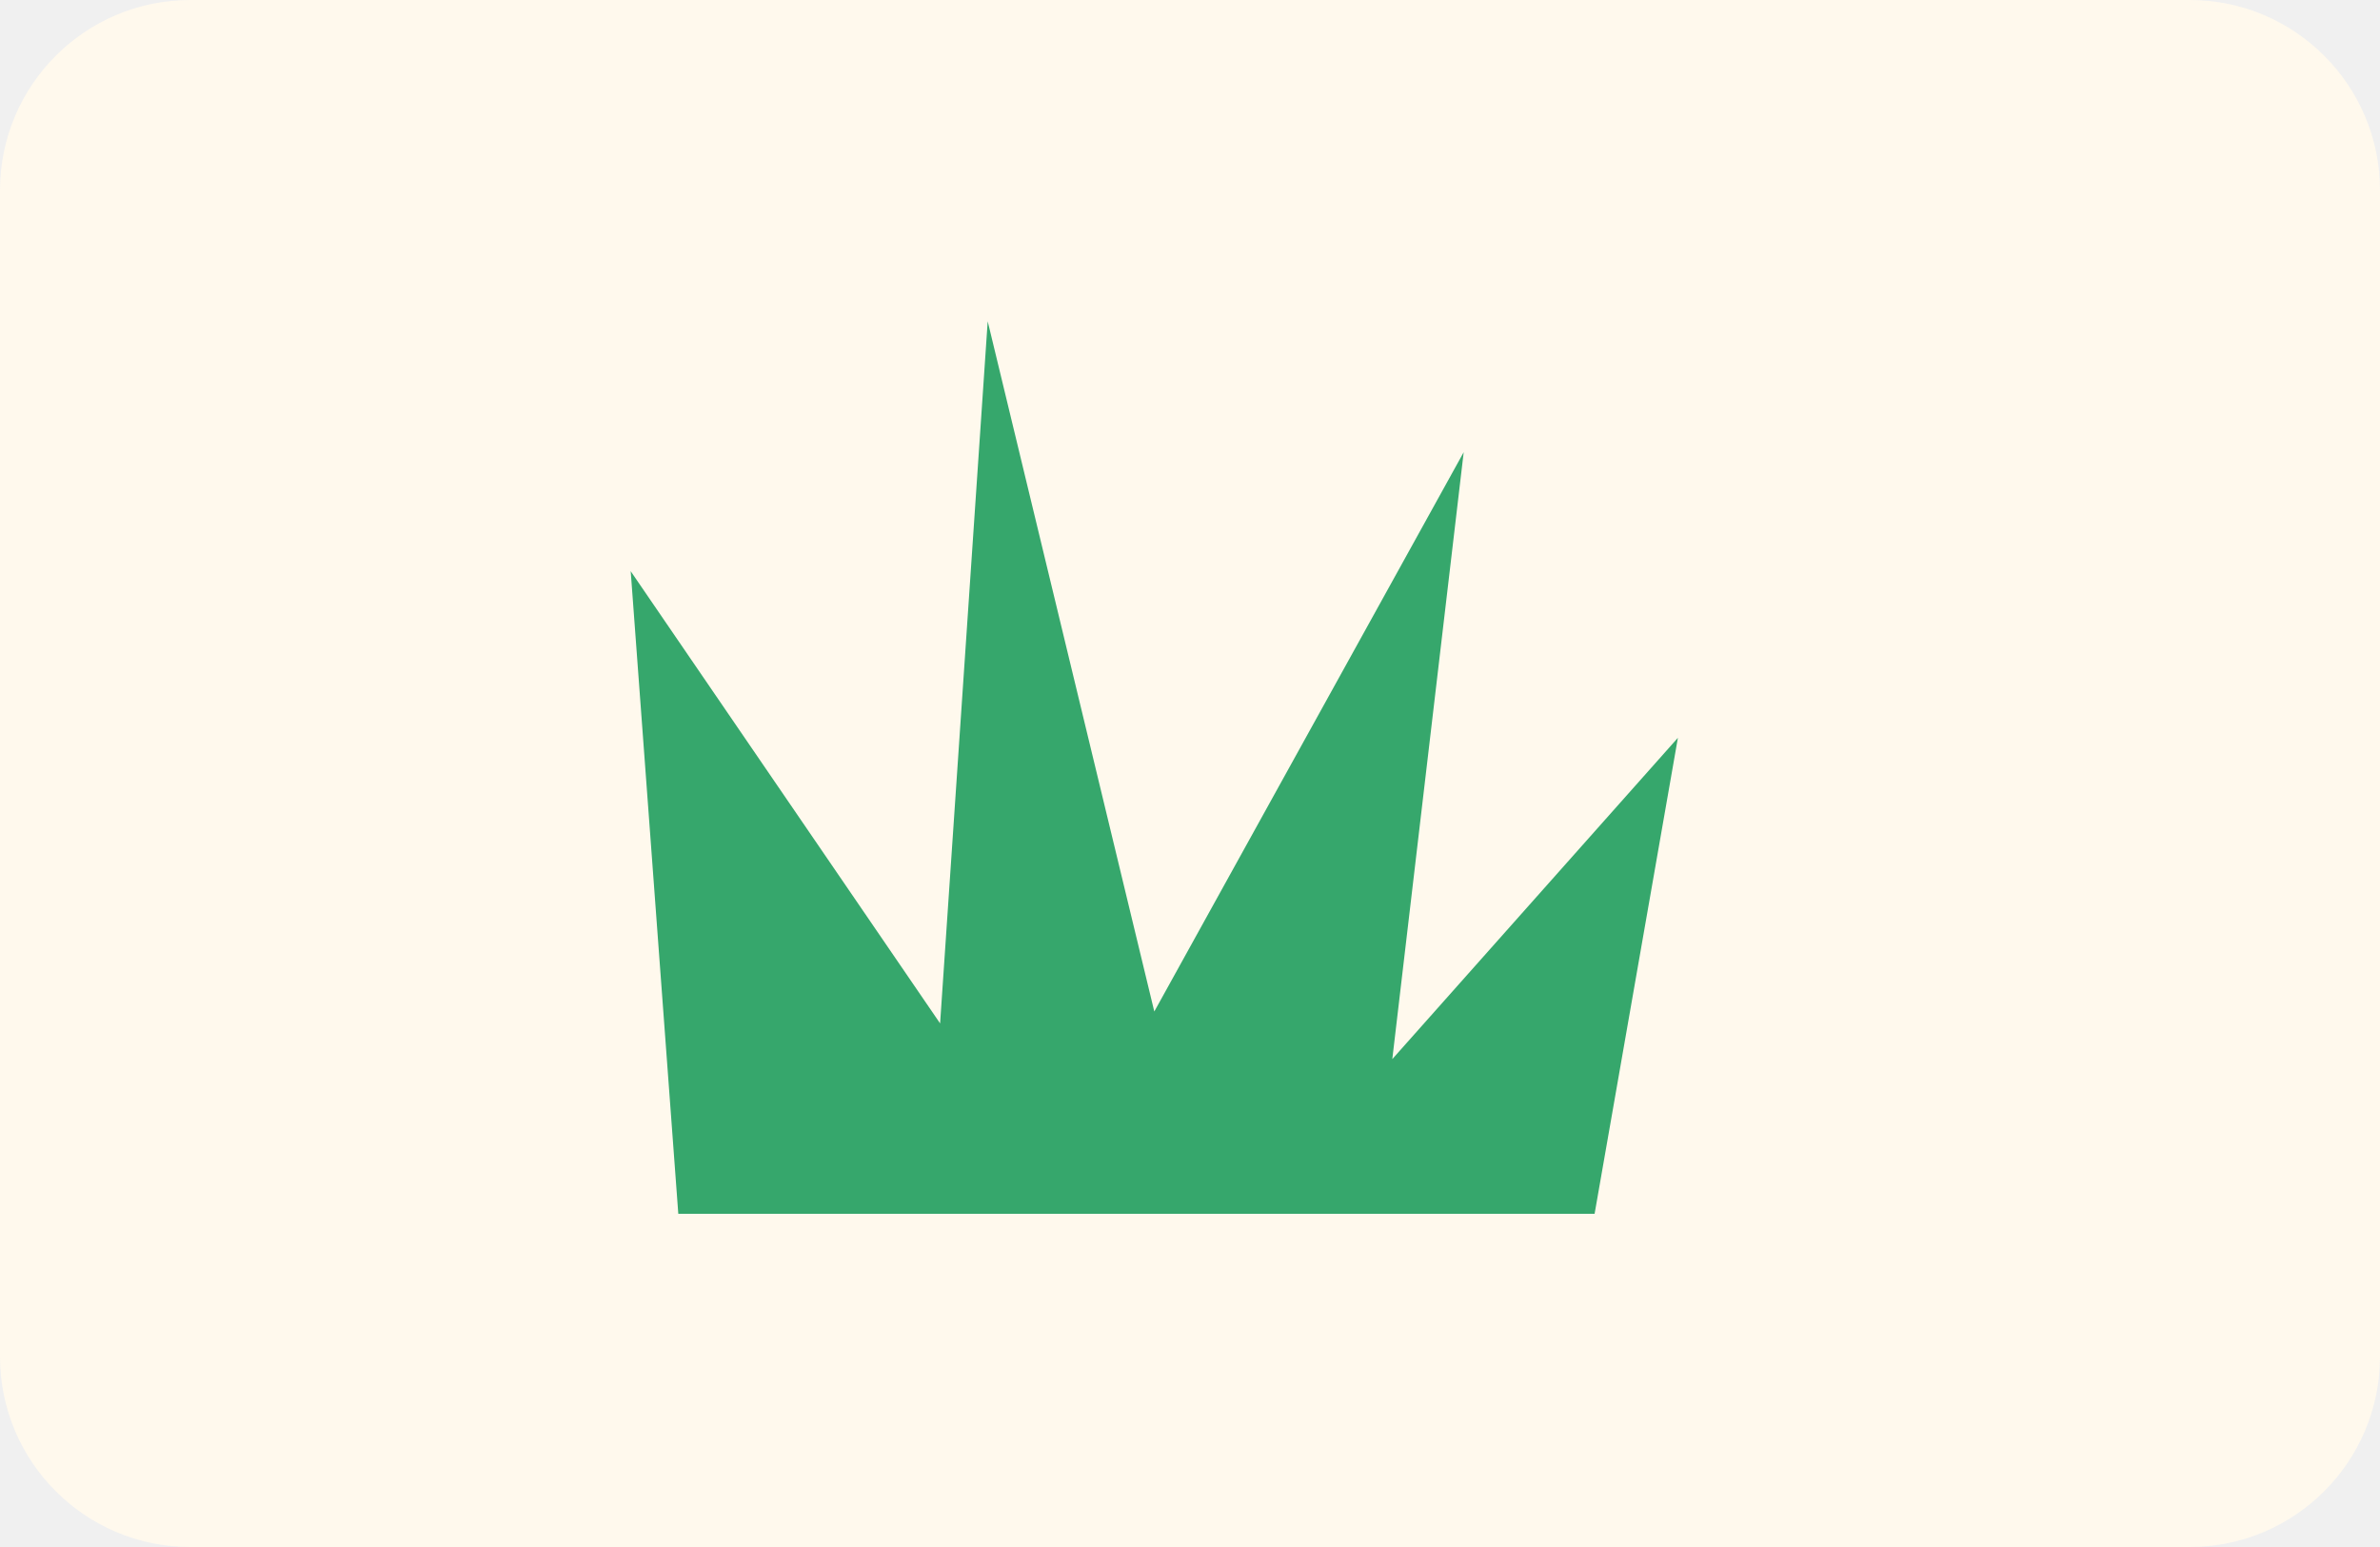
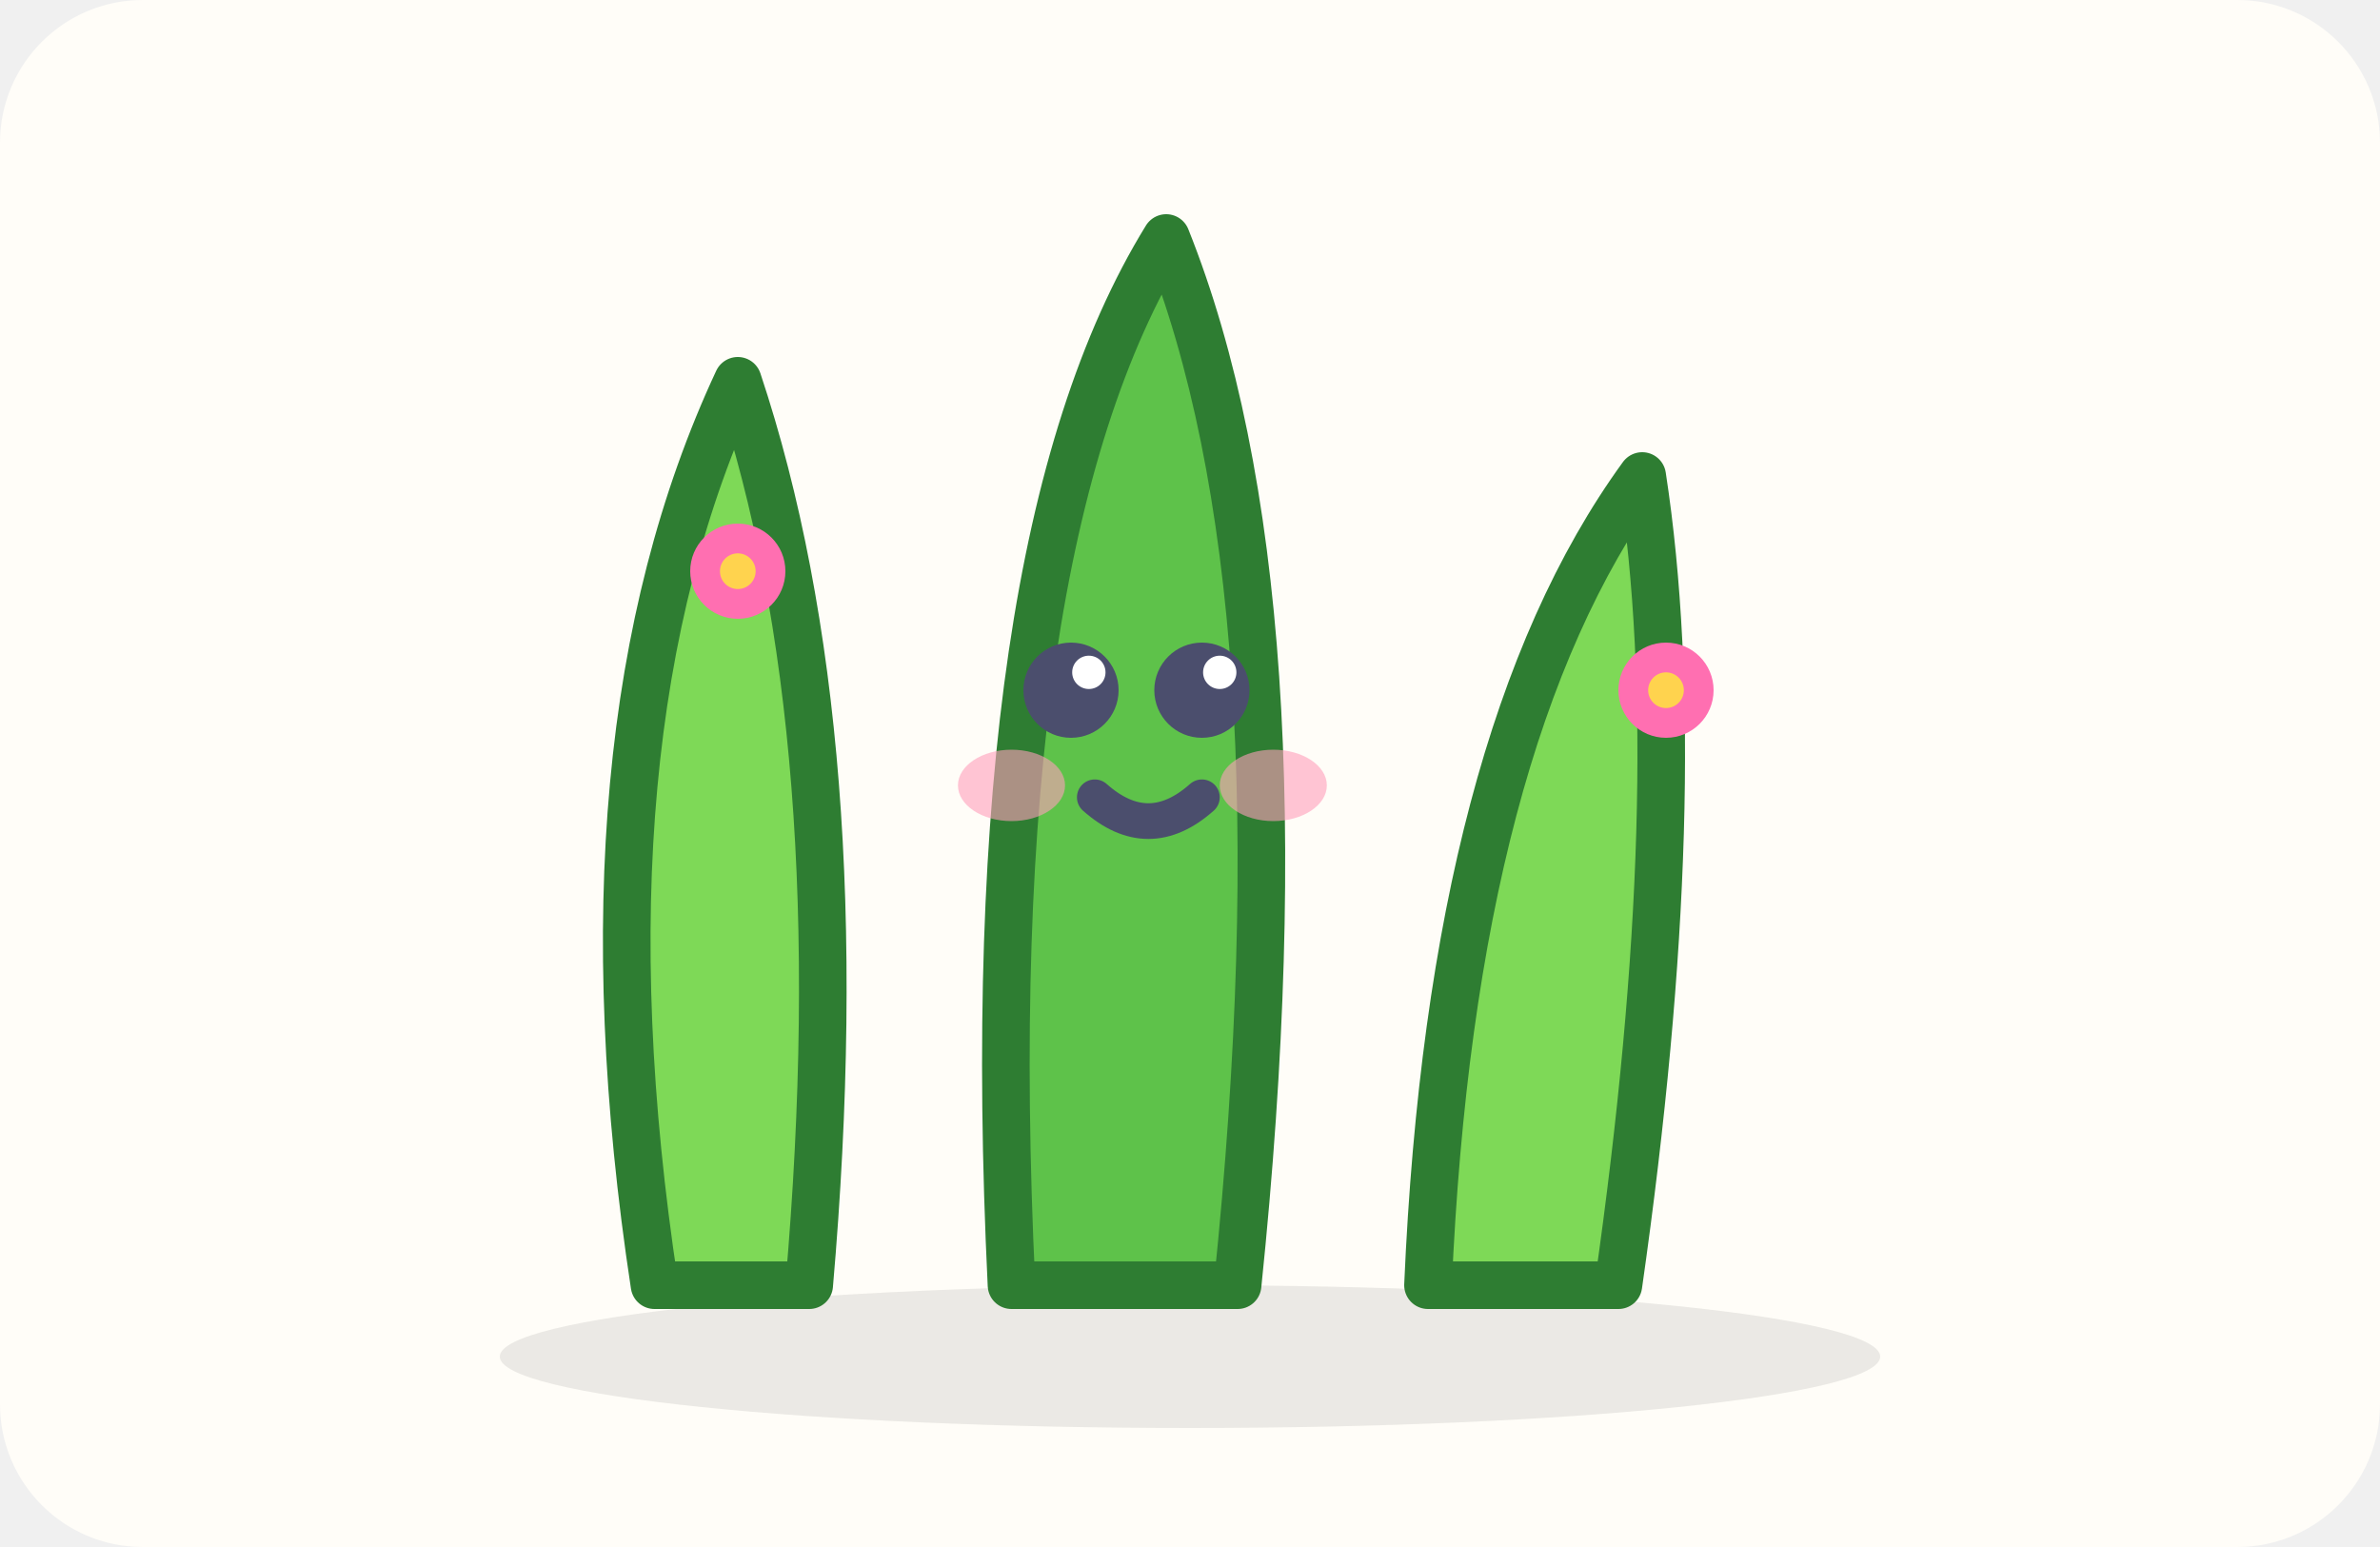
<svg xmlns="http://www.w3.org/2000/svg" viewBox="0 0 200 130">
-   <rect width="200" height="130" rx="16" fill="#fff9ed" />
-   <g transform="translate(45,13)">
-     <g stroke-linejoin="round">
-       <path d="M12 89L8 35L34 73L38 14L52 72L78 25L72 76L96 49L89 89Z" fill="#36a76c" />
-     </g>
+   <rect width="200" height="130" rx="12" fill="#fffdf8" />
+   <ellipse cx="100" cy="114" rx="58" ry="6" fill="#000" opacity="0.08" />
+   <g stroke-linejoin="round" stroke-linecap="round">
+     <path d="M55 108Q48 62 62 32Q72 62 68 108Z" fill="#7ED957" stroke="#2e7d32" stroke-width="4" />
+     <path d="M85 108Q82 46 98 20Q110 50 104 108Z" fill="#5ec24a" stroke="#2e7d32" stroke-width="4" />
+     <path d="M120 108Q122 62 138 40Q142 66 136 108Z" fill="#7ED957" stroke="#2e7d32" stroke-width="4" />
+     <circle cx="62" cy="48" r="4" fill="#FF6FB1" />
+     <circle cx="62" cy="48" r="1.5" fill="#FFD34E" />
+     <circle cx="140" cy="58" r="4" fill="#FF6FB1" />
+     <circle cx="140" cy="58" r="1.5" fill="#FFD34E" />
+     <circle cx="90" cy="58" r="4" fill="#4B4E6D" />
+     <circle cx="101" cy="58" r="4" fill="#4B4E6D" />
+     <circle cx="91.5" cy="56.5" r="1.4" fill="#fff" />
+     <circle cx="102.5" cy="56.5" r="1.4" fill="#fff" />
+     <path d="M92 67Q96.5 71 101 67" fill="none" stroke="#4B4E6D" stroke-width="3" />
+     <ellipse cx="85" cy="66" rx="4.5" ry="3" fill="#FF9EBB" opacity="0.6" />
+     <ellipse cx="107" cy="66" rx="4.5" ry="3" fill="#FF9EBB" opacity="0.6" />
  </g>
</svg>
